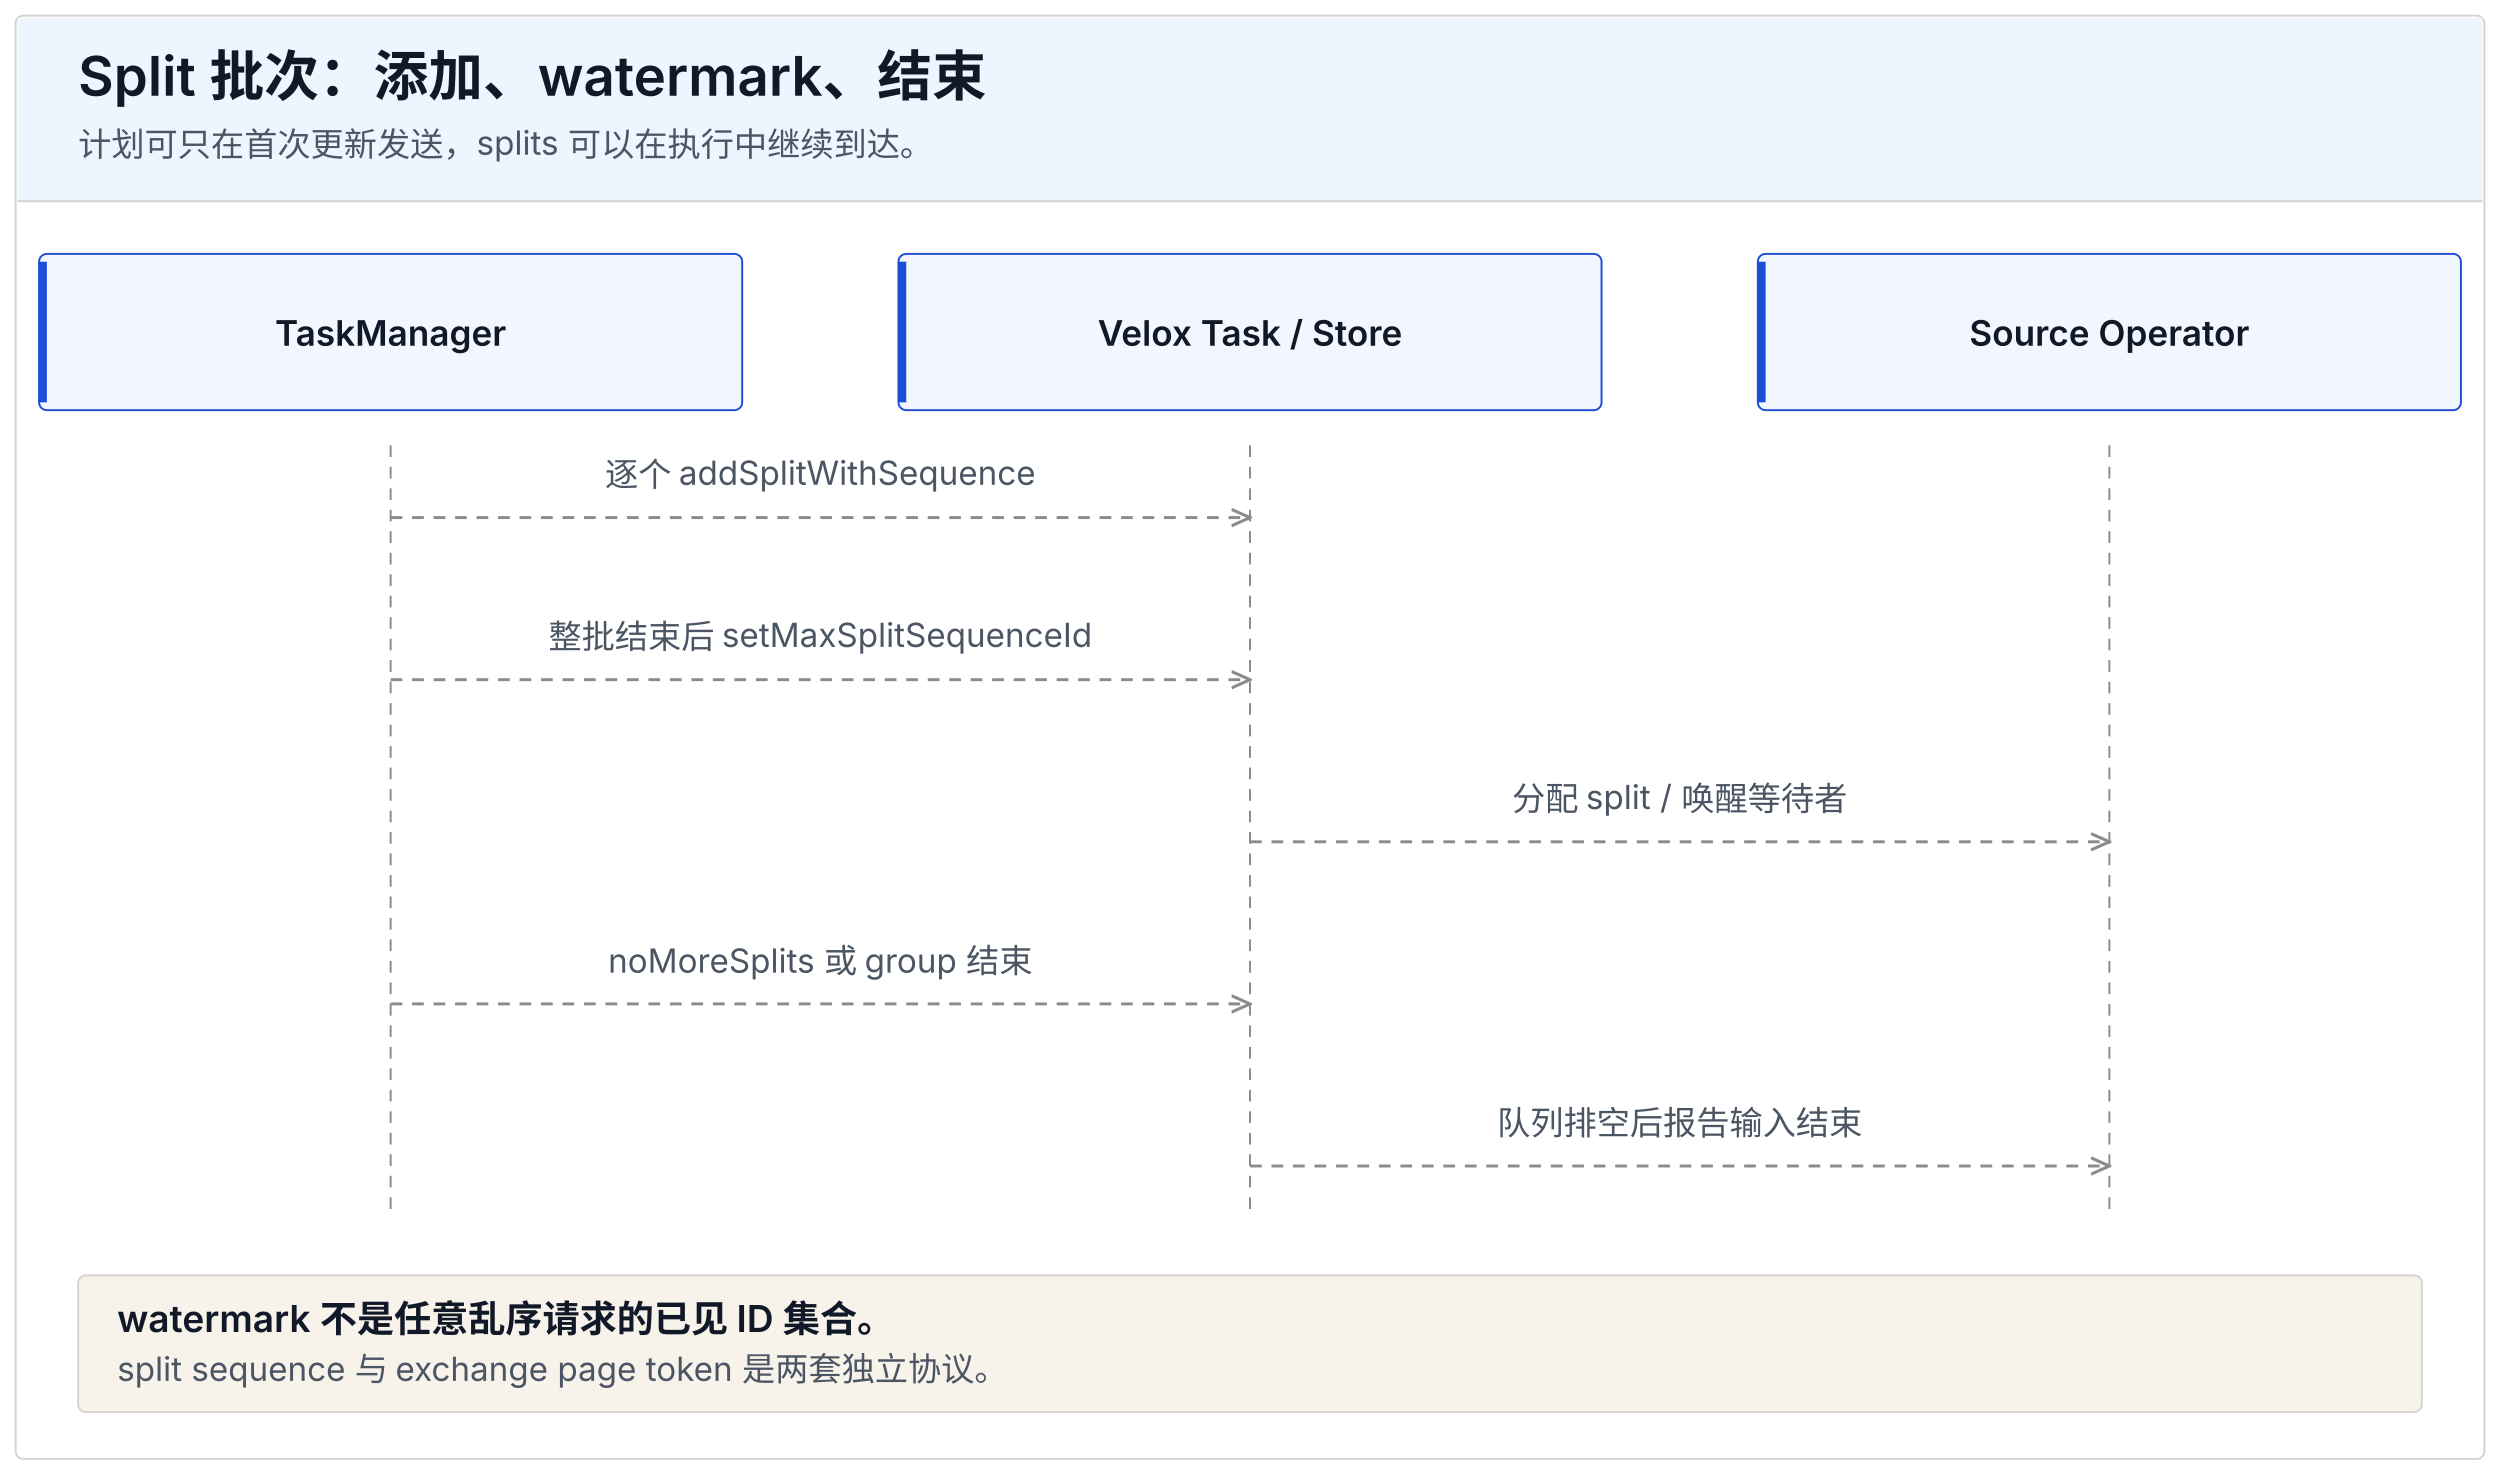
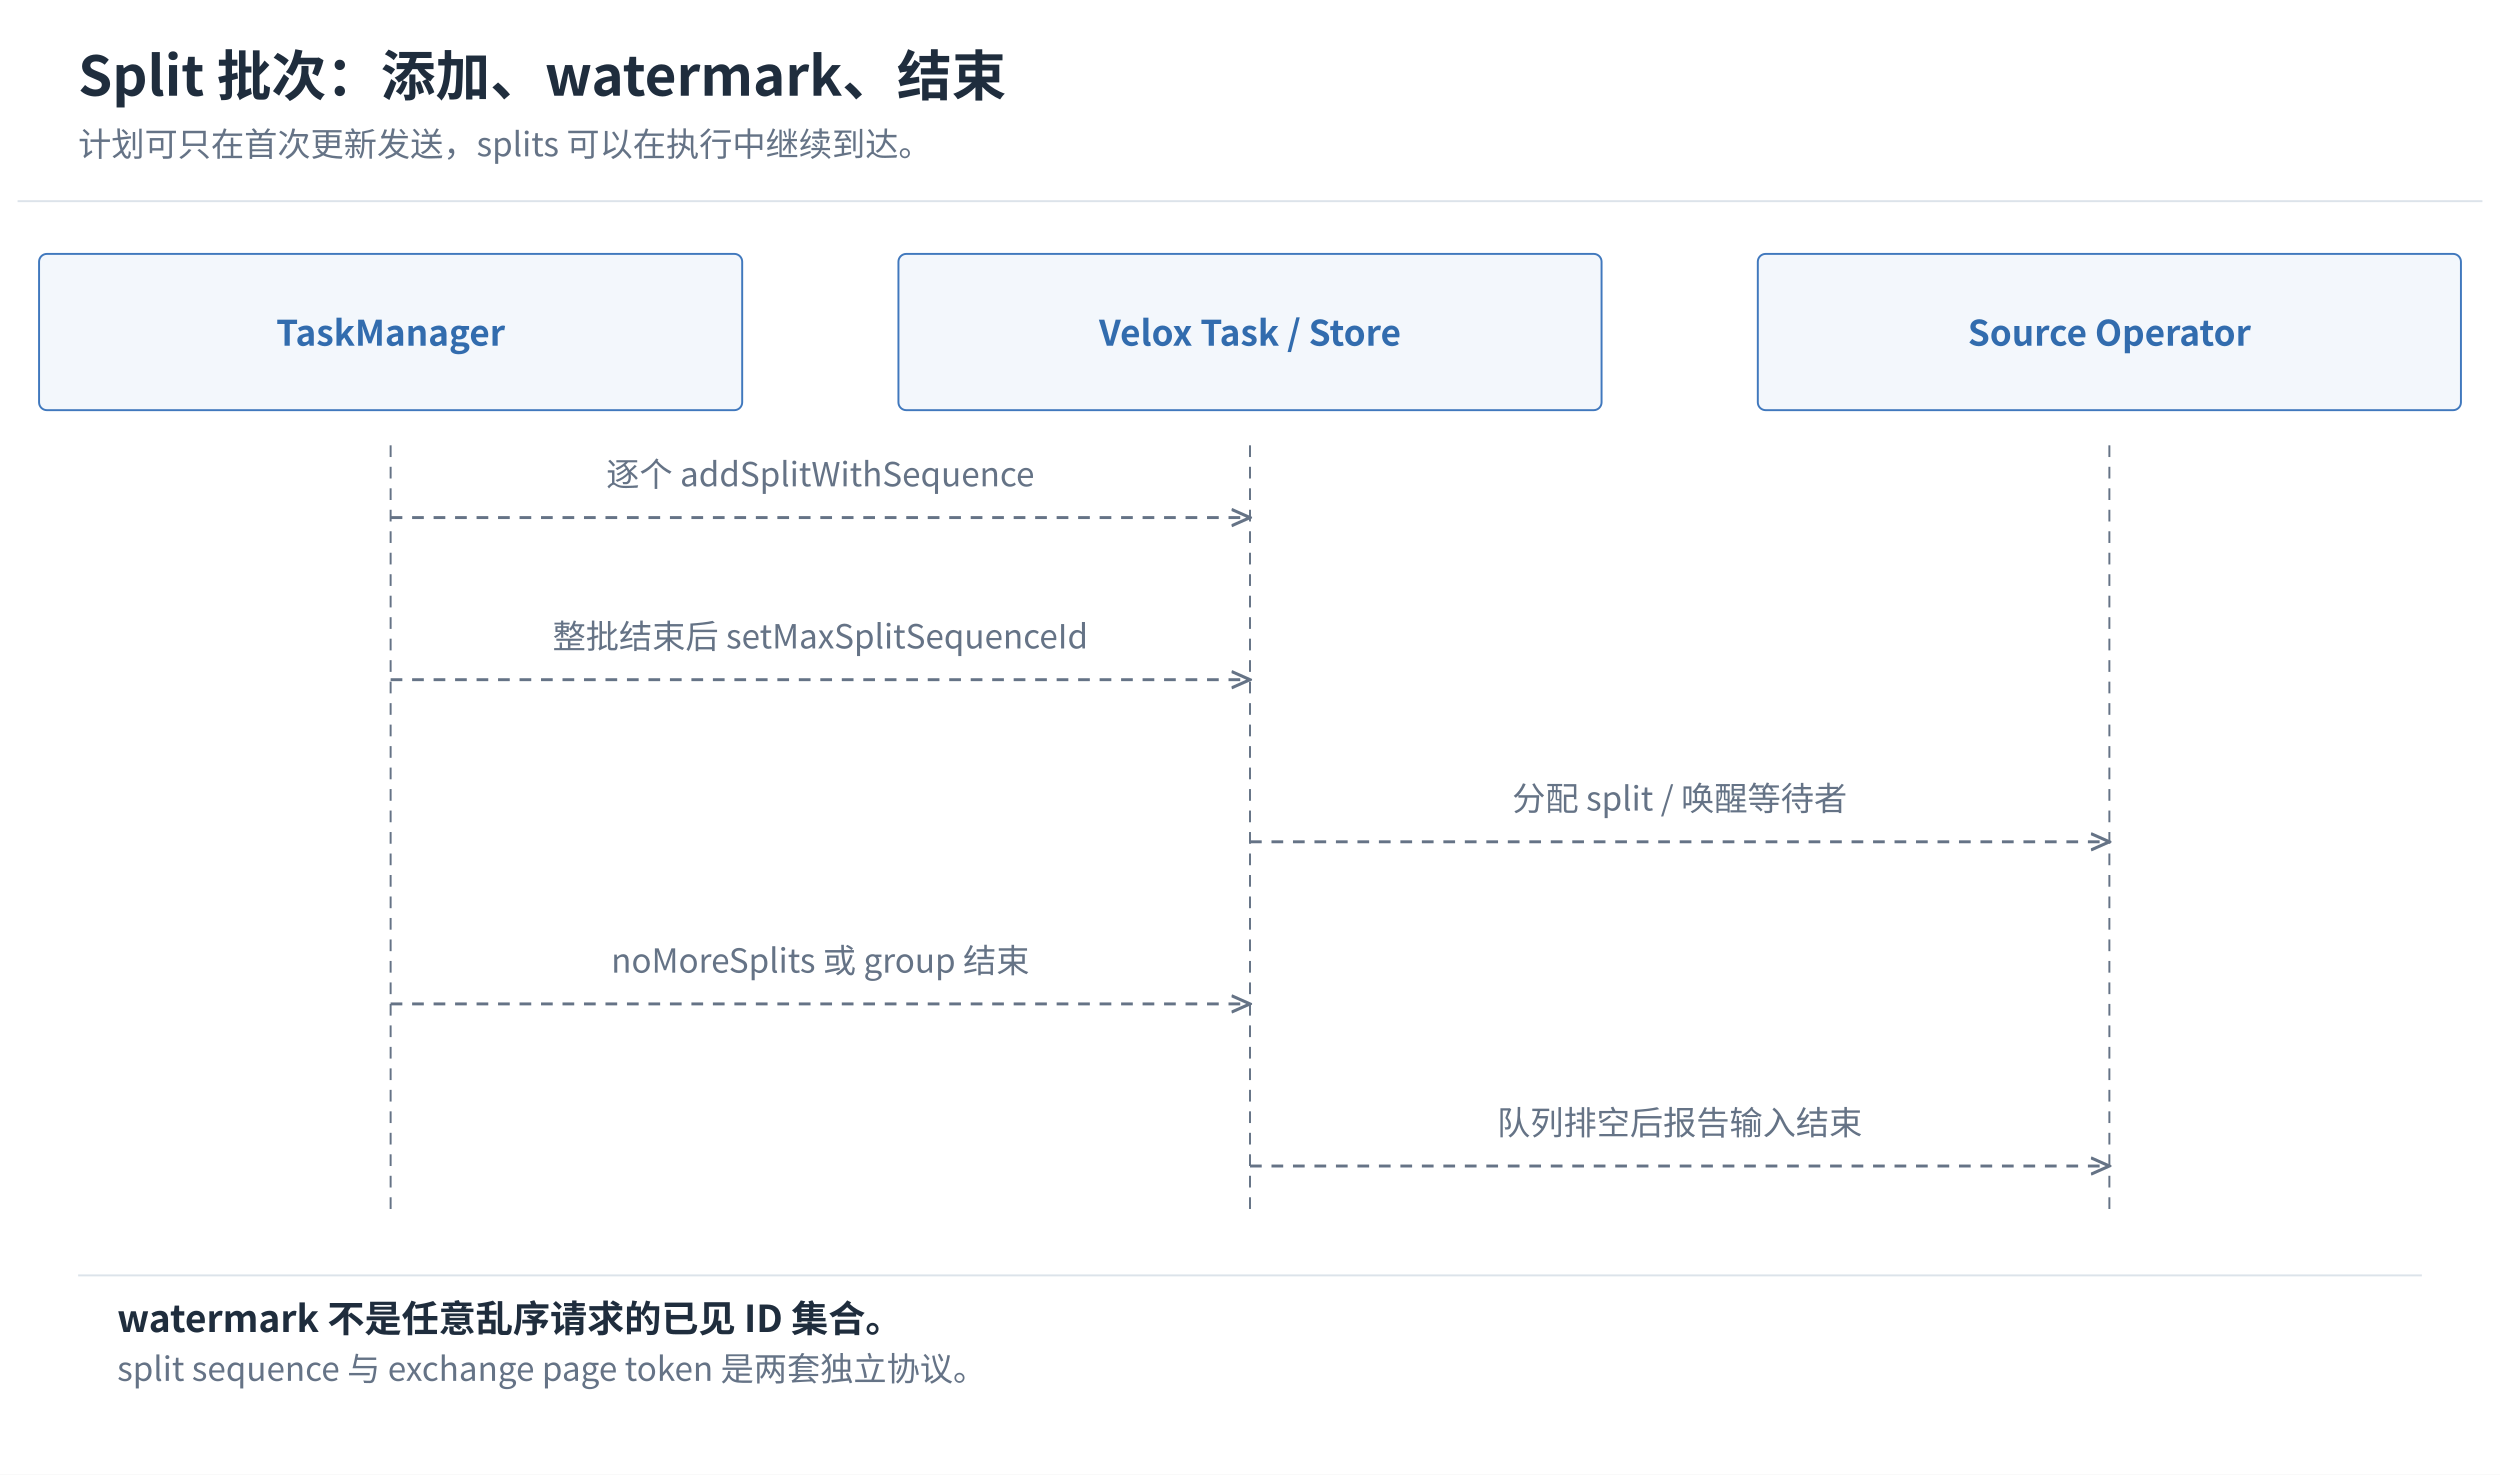
<svg xmlns="http://www.w3.org/2000/svg" width="1280" height="755" viewBox="0 0 1280 755" role="img" aria-labelledby="title desc">
  <defs>
    <marker id="arrow" viewBox="0 0 10 10" refX="9" refY="5" markerWidth="7" markerHeight="7" orient="auto-start-reverse">
-       <path d="M 0 1 L 9 5 L 0 9" fill="none" stroke="#8b8b8b" stroke-width="1.5" />
+       <path d="M 0 1 L 9 5 L 0 9" fill="none" stroke="#657386" stroke-width="1.5" />
    </marker>
  </defs>
  <rect x="0" y="0" width="1280" height="755" rx="0" fill="white" stroke="none" stroke-width="1" />
-   <rect x="8" y="8" width="1264" height="739" rx="4" fill="white" stroke="#d6d3cc" stroke-width="1" />
-   <rect x="9" y="9" width="1262" height="94" rx="0" fill="#edf5ff" stroke="none" stroke-width="1" />
-   <line x1="9" y1="103" x2="1271" y2="103" stroke="#d6d3cc" stroke-width="1" />
-   <text x="40" y="49" font-family="Inter, Noto Sans SC, Noto Sans CJK SC, Arial, sans-serif" fill="#111827" font-size="28" font-weight="600" text-anchor="start">Split 批次：添加、watermark、结束</text>
-   <text x="40" y="80" font-family="Inter, Noto Sans SC, Noto Sans CJK SC, Arial, sans-serif" fill="#4b5563" font-size="17" font-weight="400" text-anchor="start">计划可只在首次更新发送，splits 可以在执行中继续到达。</text>
-   <rect x="20" y="130" width="360" height="80" rx="4" fill="#f2f7ff" stroke="#1d4ed8" stroke-width="1" />
-   <rect x="20" y="134" width="4" height="72" rx="0" fill="#1d4ed8" stroke="none" stroke-width="1" />
-   <text x="200" y="177" font-family="Inter, Noto Sans SC, Noto Sans CJK SC, Arial, sans-serif" fill="#111827" font-size="18" font-weight="600" text-anchor="middle">TaskManager</text>
-   <line x1="200" y1="228" x2="200" y2="623" stroke="#8b8b8b" stroke-width="1" stroke-dasharray="6 5" />
-   <rect x="460" y="130" width="360" height="80" rx="4" fill="#f2f7ff" stroke="#1d4ed8" stroke-width="1" />
-   <rect x="460" y="134" width="4" height="72" rx="0" fill="#1d4ed8" stroke="none" stroke-width="1" />
-   <text x="640" y="177" font-family="Inter, Noto Sans SC, Noto Sans CJK SC, Arial, sans-serif" fill="#111827" font-size="18" font-weight="600" text-anchor="middle">Velox Task / Store</text>
-   <line x1="640" y1="228" x2="640" y2="623" stroke="#8b8b8b" stroke-width="1" stroke-dasharray="6 5" />
-   <rect x="900" y="130" width="360" height="80" rx="4" fill="#f2f7ff" stroke="#1d4ed8" stroke-width="1" />
-   <rect x="900" y="134" width="4" height="72" rx="0" fill="#1d4ed8" stroke="none" stroke-width="1" />
-   <text x="1080" y="177" font-family="Inter, Noto Sans SC, Noto Sans CJK SC, Arial, sans-serif" fill="#111827" font-size="18" font-weight="600" text-anchor="middle">Source Operator</text>
-   <line x1="1080" y1="228" x2="1080" y2="623" stroke="#8b8b8b" stroke-width="1" stroke-dasharray="6 5" />
-   <text x="420.0" y="249" font-family="Inter, Noto Sans SC, Noto Sans CJK SC, Arial, sans-serif" fill="#4b5563" font-size="17" font-weight="400" text-anchor="middle">逐个 addSplitWithSequence</text>
-   <polyline points="200,265 640,265" fill="none" stroke="#8b8b8b" stroke-width="1.5" stroke-dasharray="6 5" marker-end="url(#arrow)" />
-   <text x="420.0" y="332" font-family="Inter, Noto Sans SC, Noto Sans CJK SC, Arial, sans-serif" fill="#4b5563" font-size="17" font-weight="400" text-anchor="middle">整批结束后 setMaxSplitSequenceId</text>
-   <polyline points="200,348 640,348" fill="none" stroke="#8b8b8b" stroke-width="1.5" stroke-dasharray="6 5" marker-end="url(#arrow)" />
-   <text x="860.0" y="415" font-family="Inter, Noto Sans SC, Noto Sans CJK SC, Arial, sans-serif" fill="#4b5563" font-size="17" font-weight="400" text-anchor="middle">分配 split / 唤醒等待者</text>
-   <polyline points="640,431 1080,431" fill="none" stroke="#8b8b8b" stroke-width="1.5" stroke-dasharray="6 5" marker-end="url(#arrow)" />
-   <text x="420.0" y="498" font-family="Inter, Noto Sans SC, Noto Sans CJK SC, Arial, sans-serif" fill="#4b5563" font-size="17" font-weight="400" text-anchor="middle">noMoreSplits 或 group 结束</text>
-   <polyline points="200,514 640,514" fill="none" stroke="#8b8b8b" stroke-width="1.5" stroke-dasharray="6 5" marker-end="url(#arrow)" />
-   <text x="860.0" y="581" font-family="Inter, Noto Sans SC, Noto Sans CJK SC, Arial, sans-serif" fill="#4b5563" font-size="17" font-weight="400" text-anchor="middle">队列排空后报告输入结束</text>
-   <polyline points="640,597 1080,597" fill="none" stroke="#8b8b8b" stroke-width="1.5" stroke-dasharray="6 5" marker-end="url(#arrow)" />
-   <rect x="40" y="653" width="1200" height="70" rx="4" fill="#f7f2ea" stroke="#d6d3cc" stroke-width="1" />
-   <text x="60" y="682" font-family="Inter, Noto Sans SC, Noto Sans CJK SC, Arial, sans-serif" fill="#111827" font-size="19" font-weight="600" text-anchor="start">watermark 不是任意乱序请求的已见 ID 集合。</text>
-   <text x="60" y="707" font-family="Inter, Noto Sans SC, Noto Sans CJK SC, Arial, sans-serif" fill="#4b5563" font-size="17" font-weight="400" text-anchor="start">split sequence 与 exchange page token 是两套独立协议。</text>
+   <rect x="8" y="8" width="1264" height="739" rx="4" fill="white" stroke="none" stroke-width="1" />
+   <rect x="9" y="9" width="1262" height="94" rx="0" fill="#ffffff" stroke="none" stroke-width="1" />
+   <line x1="9" y1="103" x2="1271" y2="103" stroke="#dce3ea" stroke-width="1" />
+   <text x="40" y="49" font-family="Noto Sans SC, Noto Sans CJK SC, Inter, Arial, sans-serif" fill="#1f2d3d" font-size="28" font-weight="600" text-anchor="start">Split 批次：添加、watermark、结束</text>
+   <text x="40" y="80" font-family="Noto Sans SC, Noto Sans CJK SC, Inter, Arial, sans-serif" fill="#657386" font-size="17" font-weight="400" text-anchor="start">计划可只在首次更新发送，splits 可以在执行中继续到达。</text>
+   <rect x="20" y="130" width="360" height="80" rx="4" fill="#f3f7fc" stroke="#4078bd" stroke-width="1" />
+   <rect x="20" y="134" width="4" height="72" rx="0" fill="none" stroke="none" stroke-width="1" />
+   <text x="200" y="177" font-family="Noto Sans SC, Noto Sans CJK SC, Inter, Arial, sans-serif" fill="#326cae" font-size="18" font-weight="600" text-anchor="middle">TaskManager</text>
+   <line x1="200" y1="228" x2="200" y2="623" stroke="#657386" stroke-width="1" stroke-dasharray="6 5" />
+   <rect x="460" y="130" width="360" height="80" rx="4" fill="#f3f7fc" stroke="#4078bd" stroke-width="1" />
+   <rect x="460" y="134" width="4" height="72" rx="0" fill="none" stroke="none" stroke-width="1" />
+   <text x="640" y="177" font-family="Noto Sans SC, Noto Sans CJK SC, Inter, Arial, sans-serif" fill="#326cae" font-size="18" font-weight="600" text-anchor="middle">Velox Task / Store</text>
+   <line x1="640" y1="228" x2="640" y2="623" stroke="#657386" stroke-width="1" stroke-dasharray="6 5" />
+   <rect x="900" y="130" width="360" height="80" rx="4" fill="#f3f7fc" stroke="#4078bd" stroke-width="1" />
+   <rect x="900" y="134" width="4" height="72" rx="0" fill="none" stroke="none" stroke-width="1" />
+   <text x="1080" y="177" font-family="Noto Sans SC, Noto Sans CJK SC, Inter, Arial, sans-serif" fill="#326cae" font-size="18" font-weight="600" text-anchor="middle">Source Operator</text>
+   <line x1="1080" y1="228" x2="1080" y2="623" stroke="#657386" stroke-width="1" stroke-dasharray="6 5" />
+   <text x="420.0" y="249" font-family="Noto Sans SC, Noto Sans CJK SC, Inter, Arial, sans-serif" fill="#657386" font-size="17" font-weight="400" text-anchor="middle">逐个 addSplitWithSequence</text>
+   <polyline points="200,265 640,265" fill="none" stroke="#657386" stroke-width="1.5" stroke-dasharray="6 5" marker-end="url(#arrow)" />
+   <text x="420.0" y="332" font-family="Noto Sans SC, Noto Sans CJK SC, Inter, Arial, sans-serif" fill="#657386" font-size="17" font-weight="400" text-anchor="middle">整批结束后 setMaxSplitSequenceId</text>
+   <polyline points="200,348 640,348" fill="none" stroke="#657386" stroke-width="1.5" stroke-dasharray="6 5" marker-end="url(#arrow)" />
+   <text x="860.0" y="415" font-family="Noto Sans SC, Noto Sans CJK SC, Inter, Arial, sans-serif" fill="#657386" font-size="17" font-weight="400" text-anchor="middle">分配 split / 唤醒等待者</text>
+   <polyline points="640,431 1080,431" fill="none" stroke="#657386" stroke-width="1.5" stroke-dasharray="6 5" marker-end="url(#arrow)" />
+   <text x="420.0" y="498" font-family="Noto Sans SC, Noto Sans CJK SC, Inter, Arial, sans-serif" fill="#657386" font-size="17" font-weight="400" text-anchor="middle">noMoreSplits 或 group 结束</text>
+   <polyline points="200,514 640,514" fill="none" stroke="#657386" stroke-width="1.5" stroke-dasharray="6 5" marker-end="url(#arrow)" />
+   <text x="860.0" y="581" font-family="Noto Sans SC, Noto Sans CJK SC, Inter, Arial, sans-serif" fill="#657386" font-size="17" font-weight="400" text-anchor="middle">队列排空后报告输入结束</text>
+   <polyline points="640,597 1080,597" fill="none" stroke="#657386" stroke-width="1.5" stroke-dasharray="6 5" marker-end="url(#arrow)" />
+   <rect x="40" y="653" width="1200" height="70" rx="4" fill="#ffffff" stroke="none" stroke-width="1" />
+   <line x1="40.0" y1="653.0" x2="1240.0" y2="653.0" stroke="#dce3ea" stroke-width="1" data-style-decoration="summary-divider" />
+   <text x="60" y="682" font-family="Noto Sans SC, Noto Sans CJK SC, Inter, Arial, sans-serif" fill="#1f2d3d" font-size="19" font-weight="600" text-anchor="start">watermark 不是任意乱序请求的已见 ID 集合。</text>
+   <text x="60" y="707" font-family="Noto Sans SC, Noto Sans CJK SC, Inter, Arial, sans-serif" fill="#657386" font-size="17" font-weight="400" text-anchor="start">split sequence 与 exchange page token 是两套独立协议。</text>
</svg>
